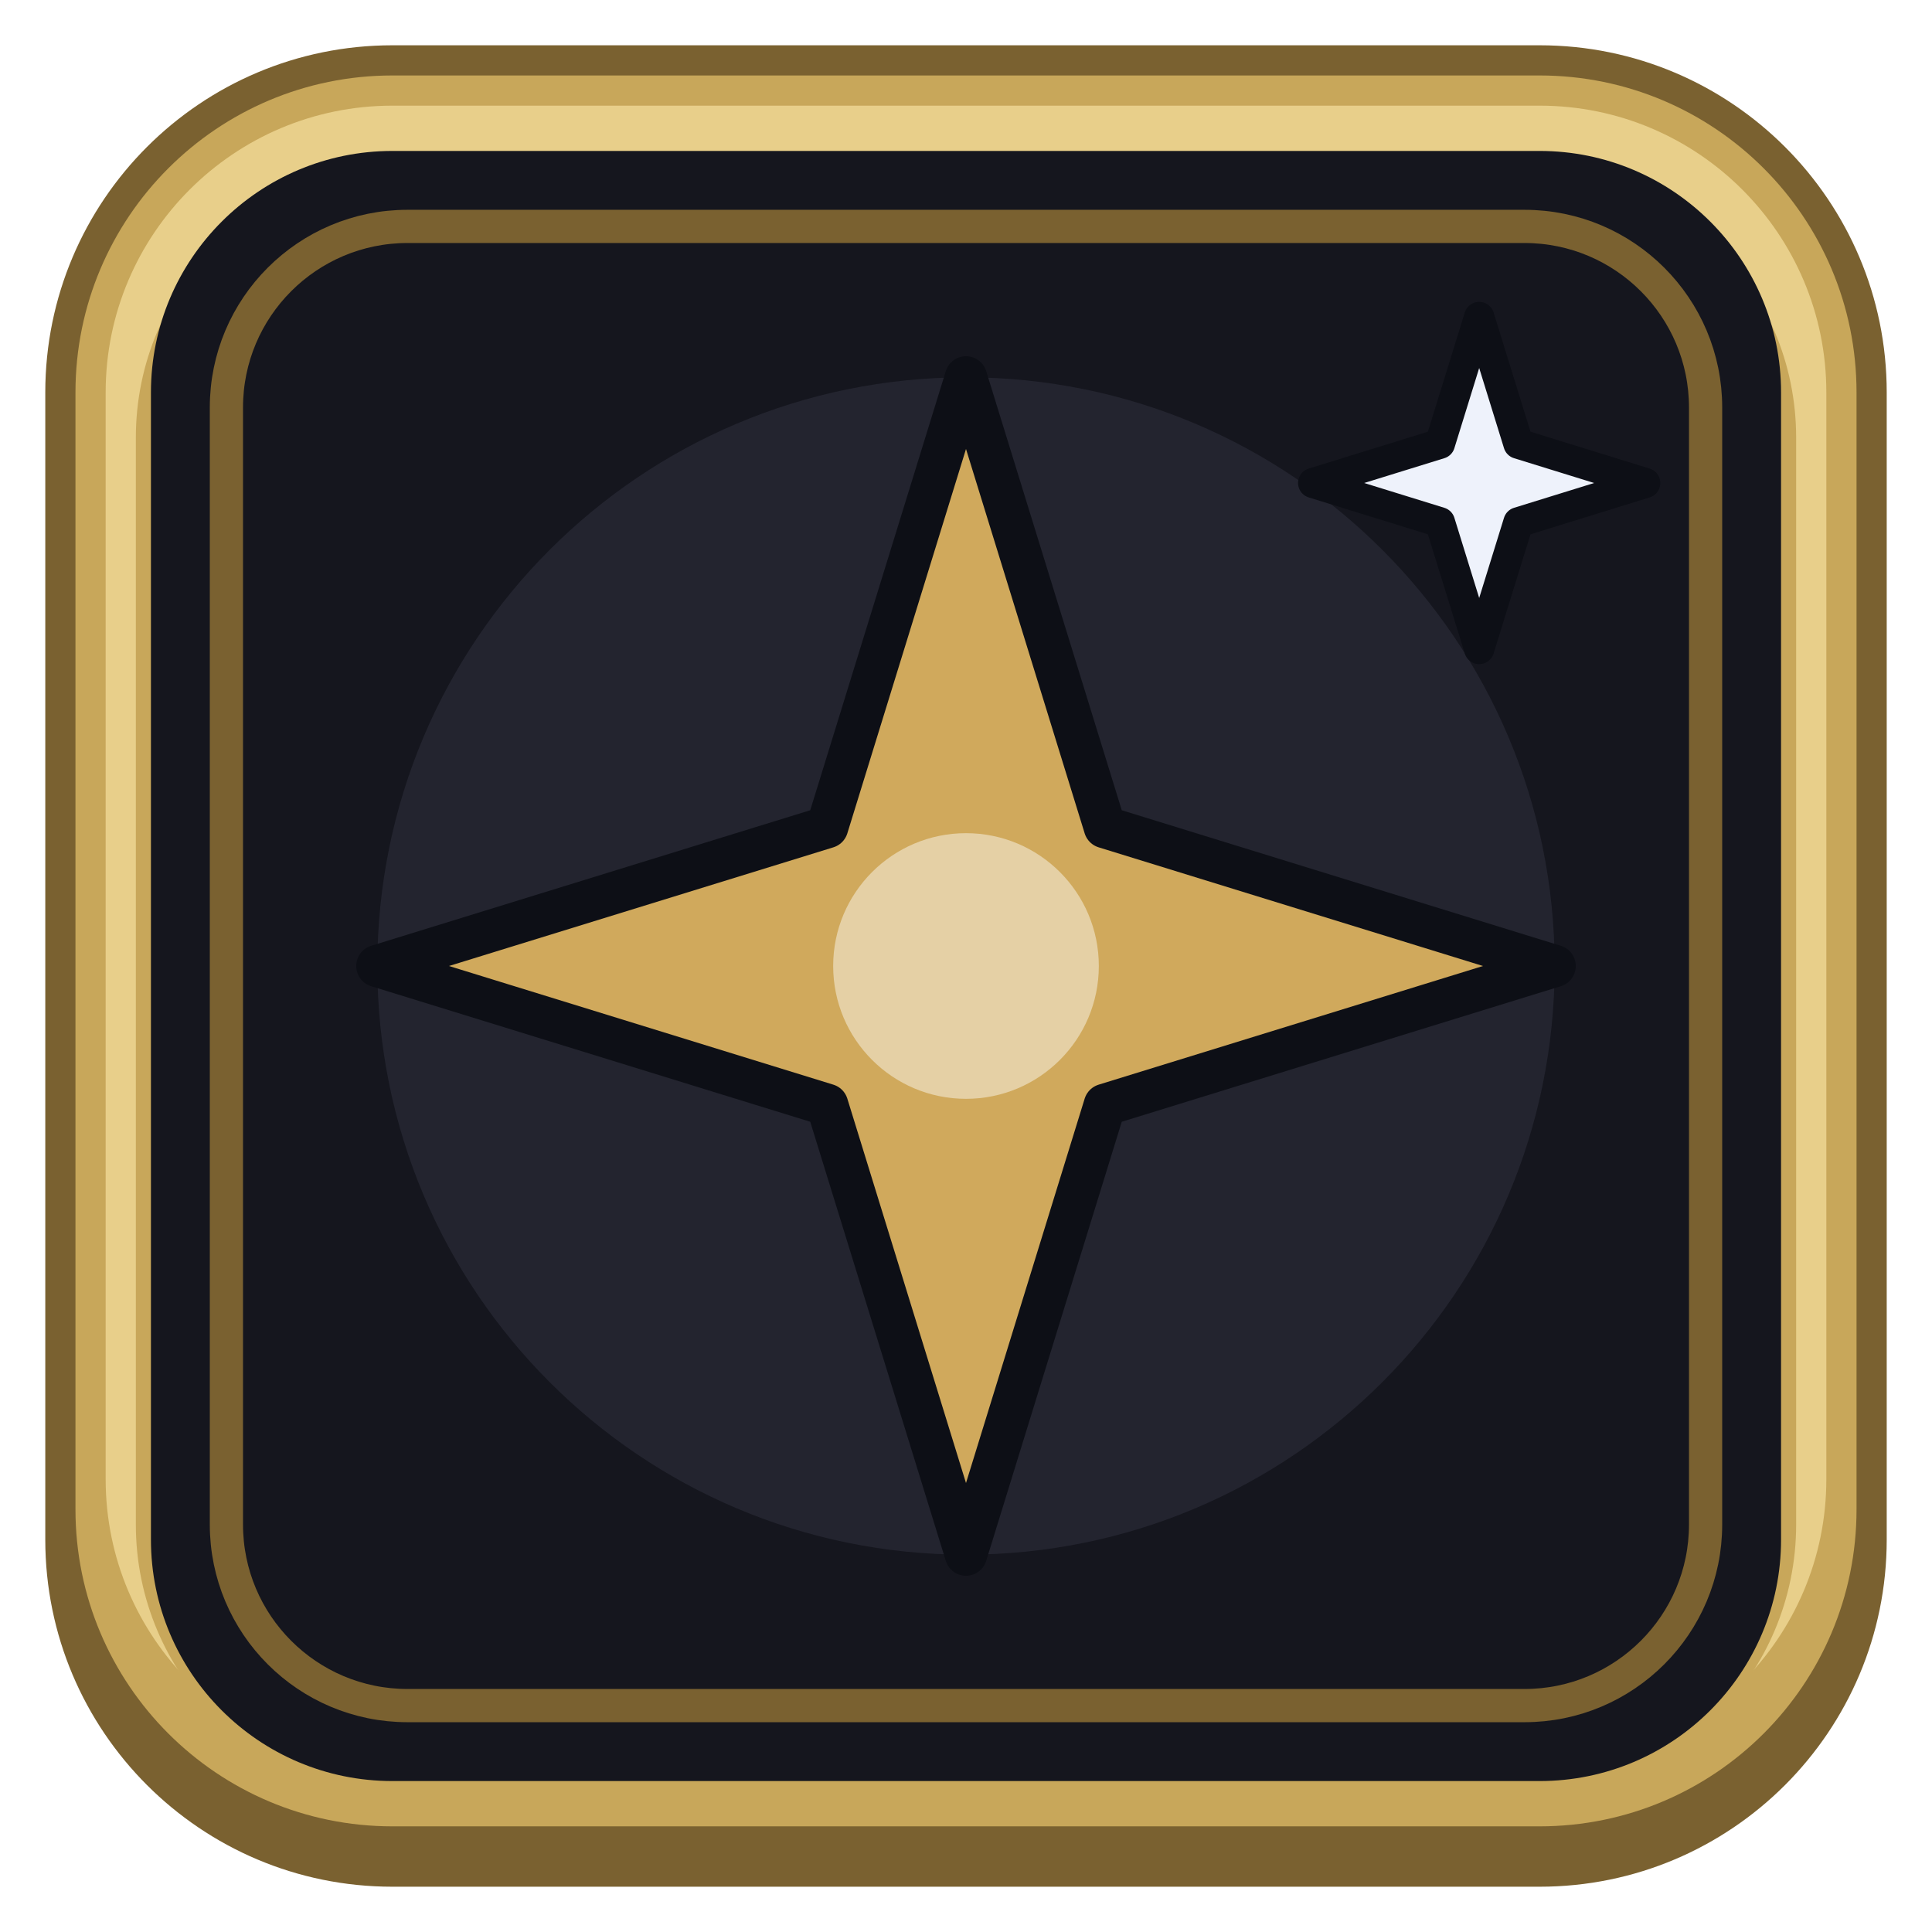
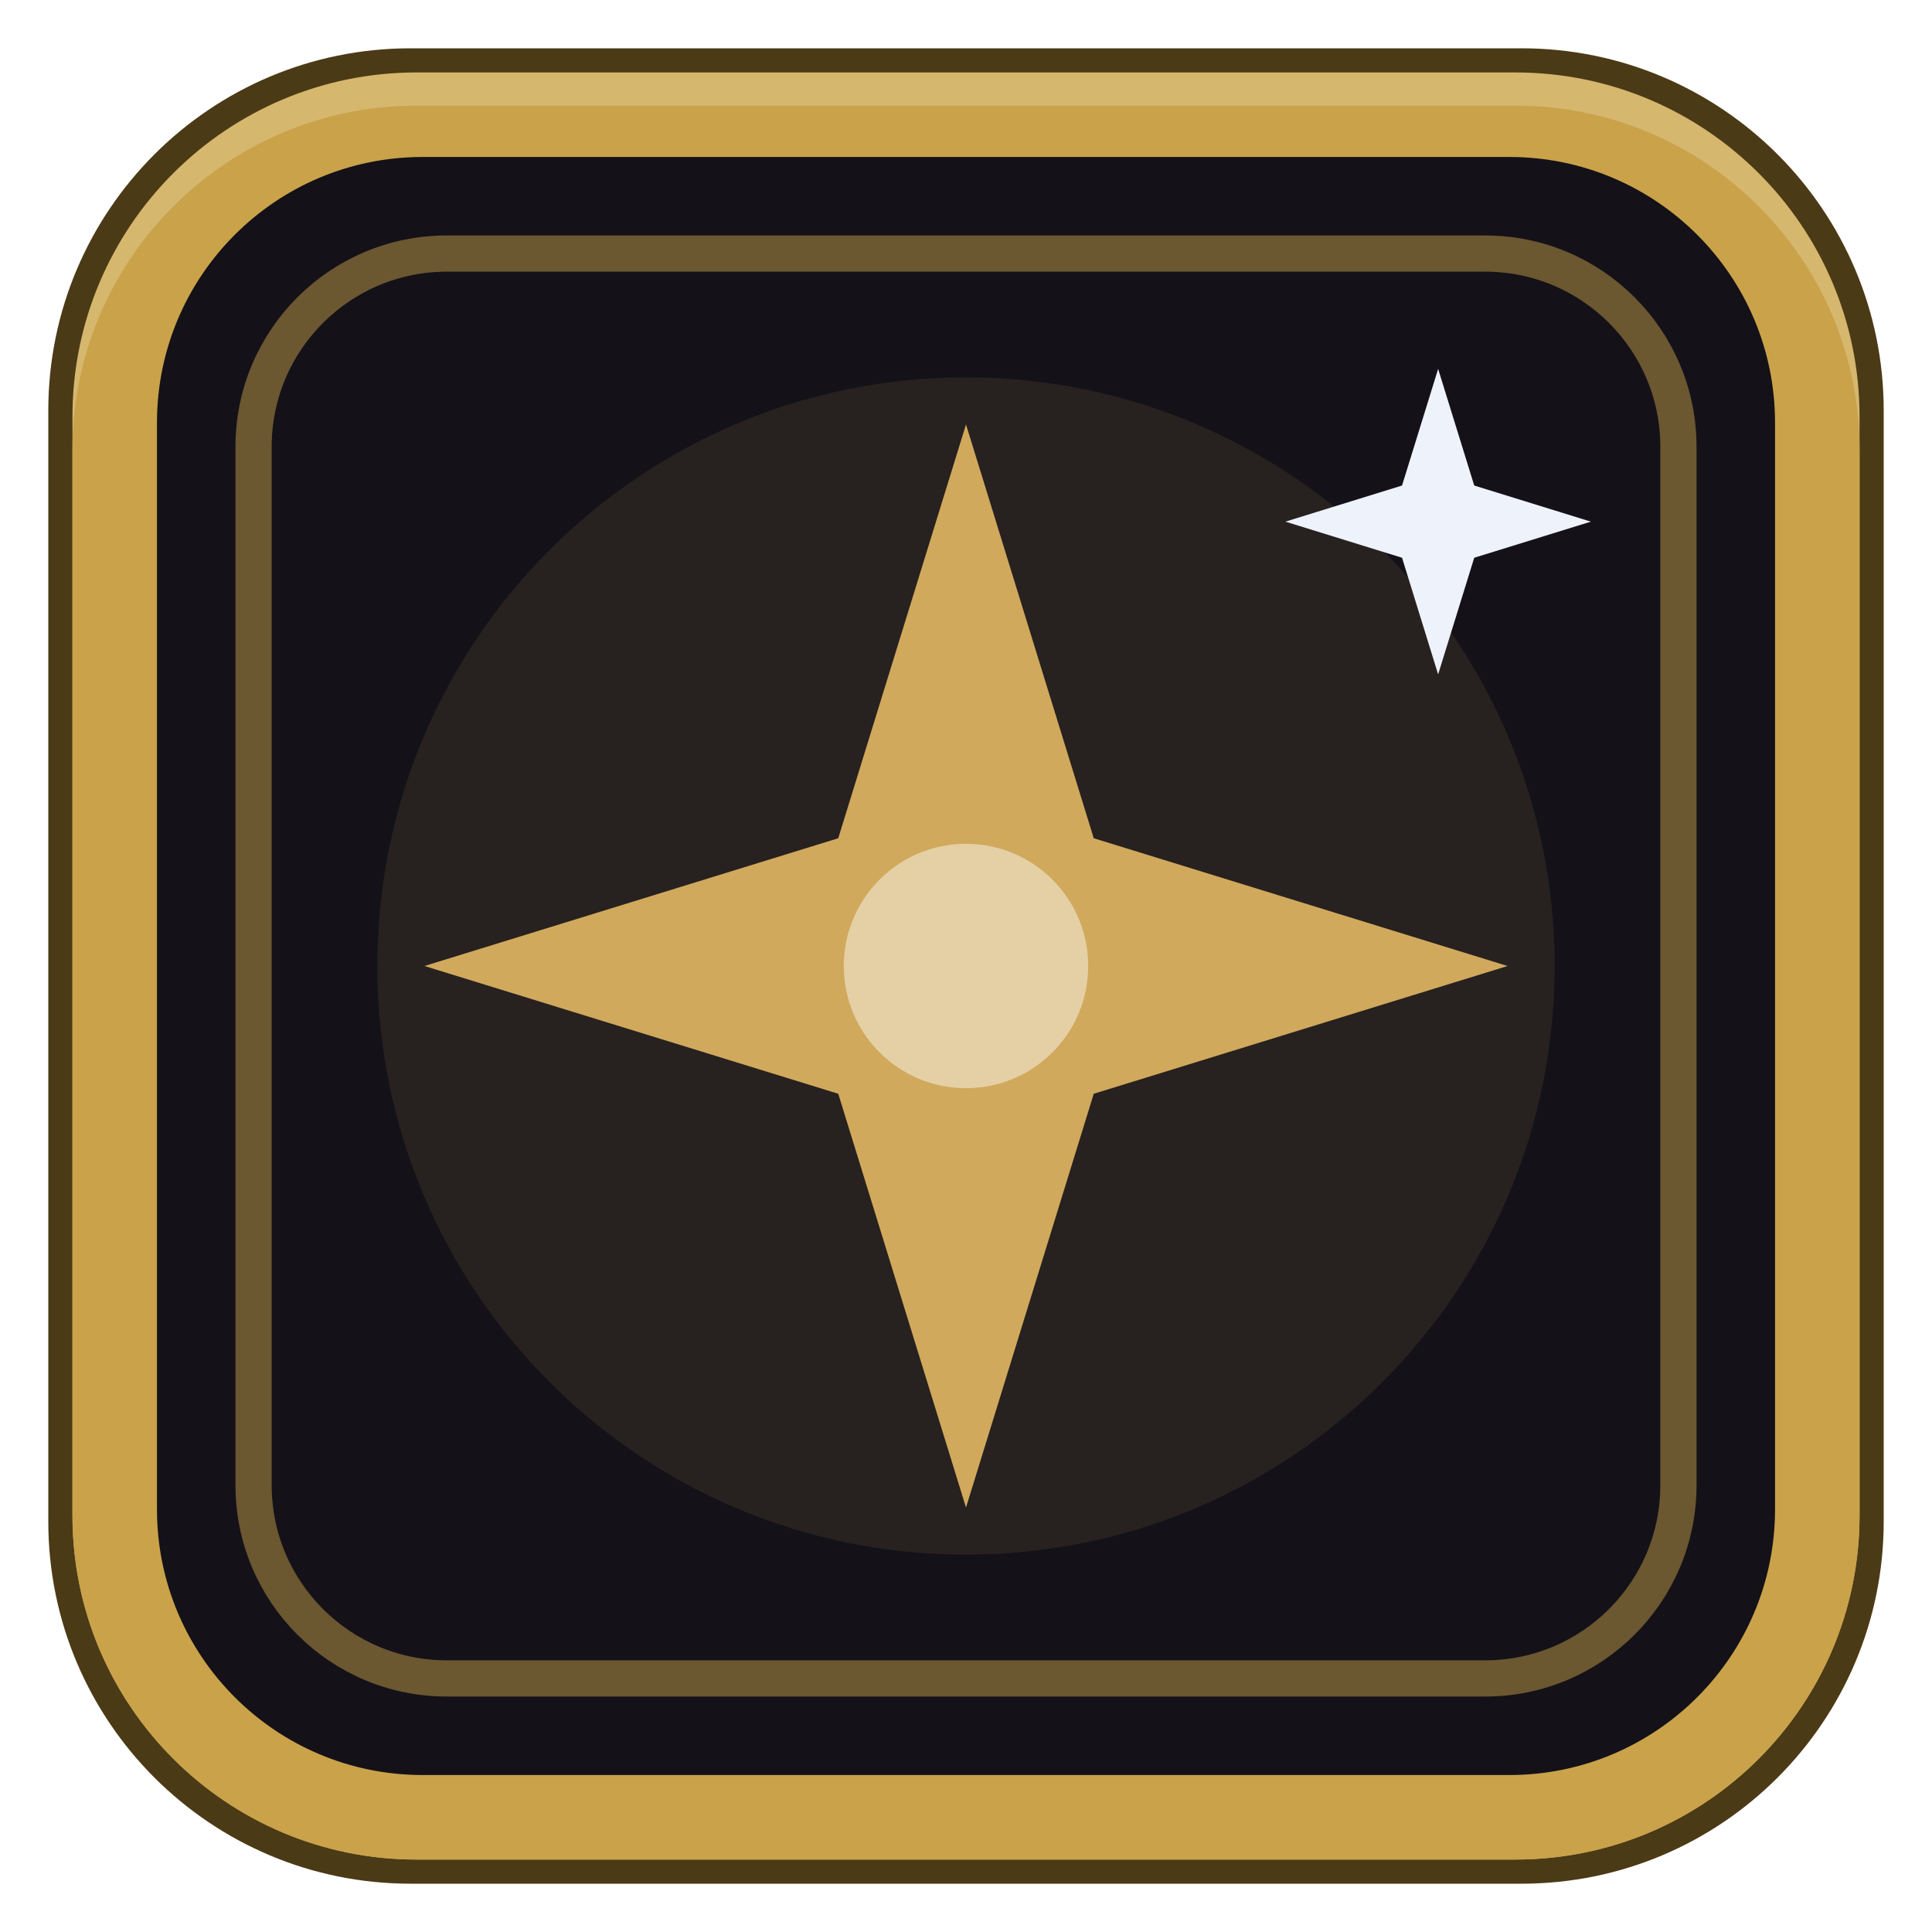
<svg xmlns="http://www.w3.org/2000/svg" width="64" height="64" viewBox="0 0 64 64">
-   <rect x="1.5" y="1.5" width="61.0" height="61.0" rx="11.5" fill="#7a6130" />
-   <rect x="2.5" y="2.5" width="59.0" height="58.0" rx="10.5" fill="#c8a75a" />
-   <rect x="3.5" y="3.5" width="57.0" height="55.0" rx="9.5" fill="#e8cf8a" />
-   <rect x="4.5" y="5.5" width="55.0" height="54.0" rx="9.0" fill="#c8a75a" />
-   <rect x="5.0" y="5.0" width="54.0" height="54.0" rx="8.0" fill="#15161e" />
-   <rect x="7.5" y="7.5" width="49.0" height="49.0" rx="6.0" fill="none" stroke="#7a6130" stroke-width="1.1" stroke-linejoin="round" />
-   <circle cx="32.0" cy="32.0" r="19.5" fill="#23242f" />
-   <polygon points="32.0,12.5 36.6,27.4 51.5,32.0 36.6,36.6 32.0,51.5 27.4,36.6 12.5,32.0 27.4,27.4" fill="#d0a95c" stroke="#0d0f16" stroke-width="1.4" stroke-linejoin="round" />
-   <circle cx="32.0" cy="32.0" r="4.4" fill="#e5d0a5" />
-   <polygon points="49.0,10.5 50.3,14.7 54.5,16.0 50.3,17.3 49.0,21.5 47.7,17.3 43.5,16.0 47.7,14.7" fill="#eef2fb" stroke="#0d0f16" stroke-width="1.0" stroke-linejoin="round" />
+   <rect x="1.6" y="1.6" width="60.8" height="60.8" rx="12.0" fill="#4b3a16" />
+   <rect x="2.4" y="2.4" width="59.2" height="59.2" rx="11.4" fill="#d6b76e" />
+   <rect x="2.4" y="3.5" width="59.2" height="58.1" rx="11.4" fill="#c9a24a" />
+   <rect x="5.2" y="5.2" width="53.6" height="53.6" rx="8.8" fill="#141118" />
+   <rect x="8.4" y="8.4" width="47.2" height="47.2" rx="6.4" fill="none" stroke="#6b5730" stroke-width="1.2" stroke-linejoin="round" />
+   <circle cx="32.0" cy="32.0" r="19.5" fill="#272120" />
+   <g transform="translate(32 32) scale(0.92) translate(-32 -32)">
+     <polygon points="32.0,12.5 36.6,27.4 51.5,32.0 36.6,36.6 32.0,51.5 27.4,36.6 12.5,32.0 27.4,27.4" fill="#d0a95c" />
+     <circle cx="32.0" cy="32.0" r="4.4" fill="#e5d0a5" />
+     <polygon points="49.0,10.5 50.3,14.7 54.5,16.0 50.3,17.3 49.0,21.5 47.7,17.3 43.5,16.0 47.7,14.7" fill="#eef2fb" />
+   </g>
</svg>
